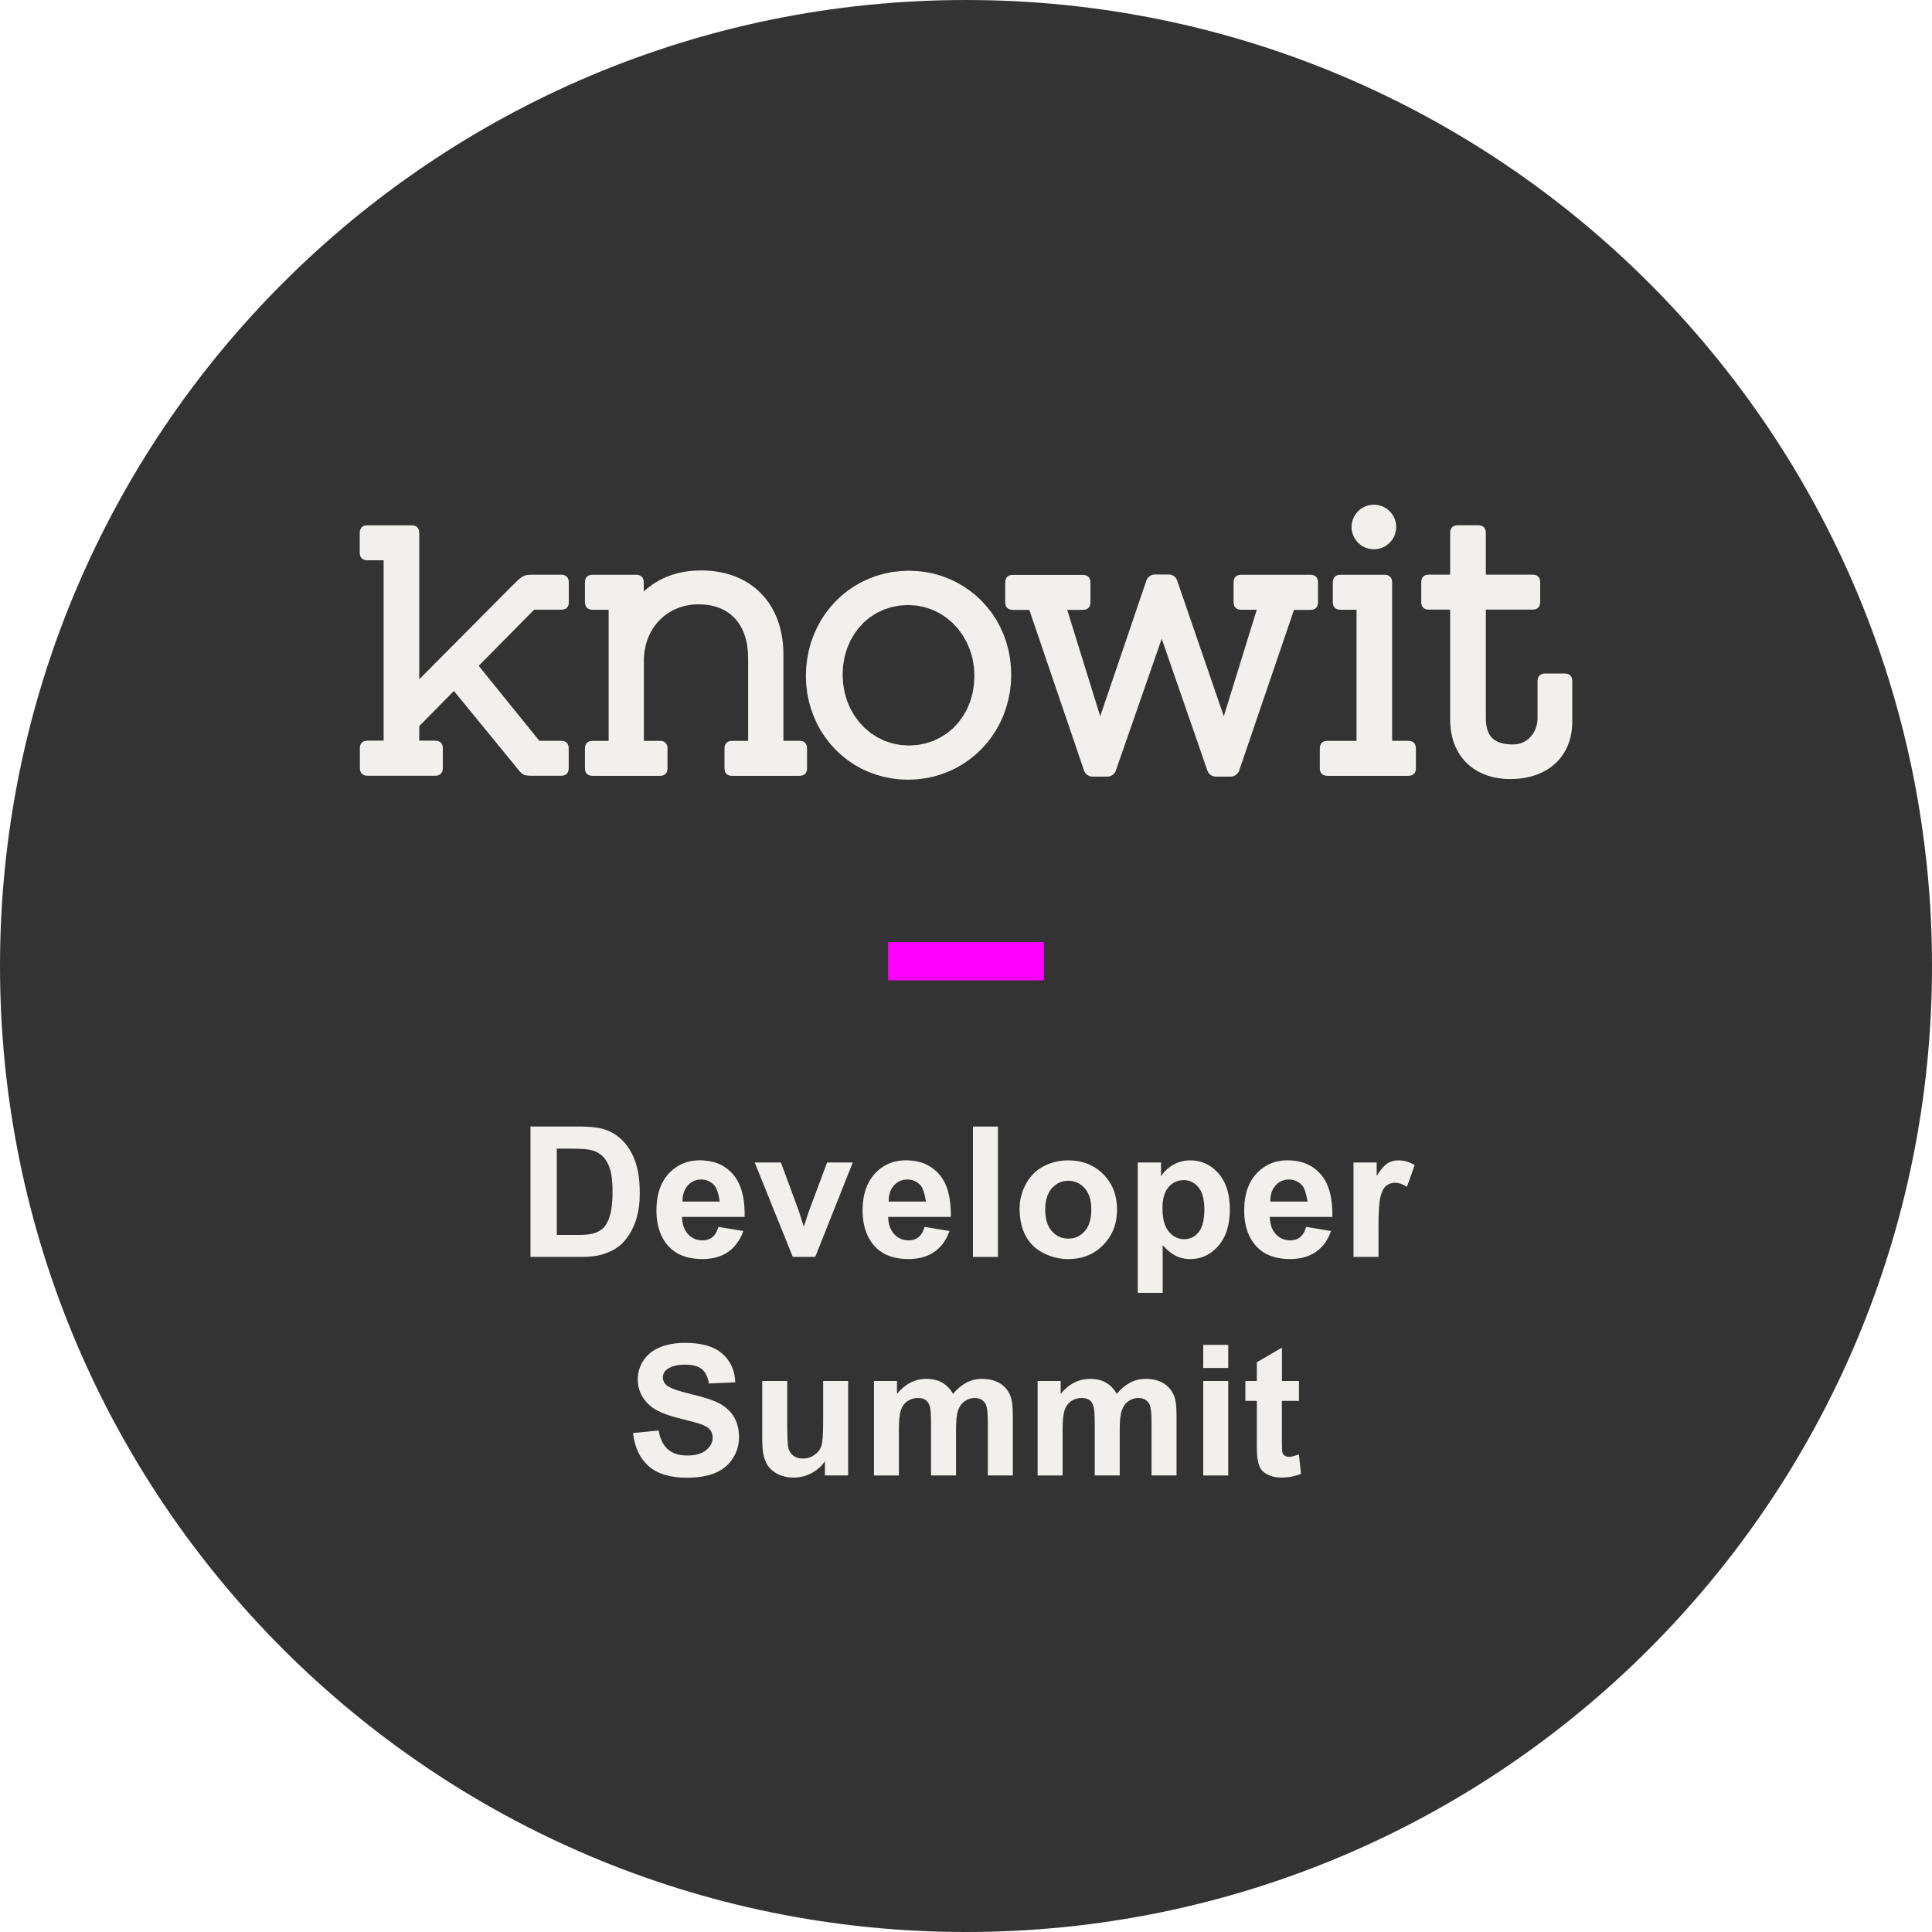
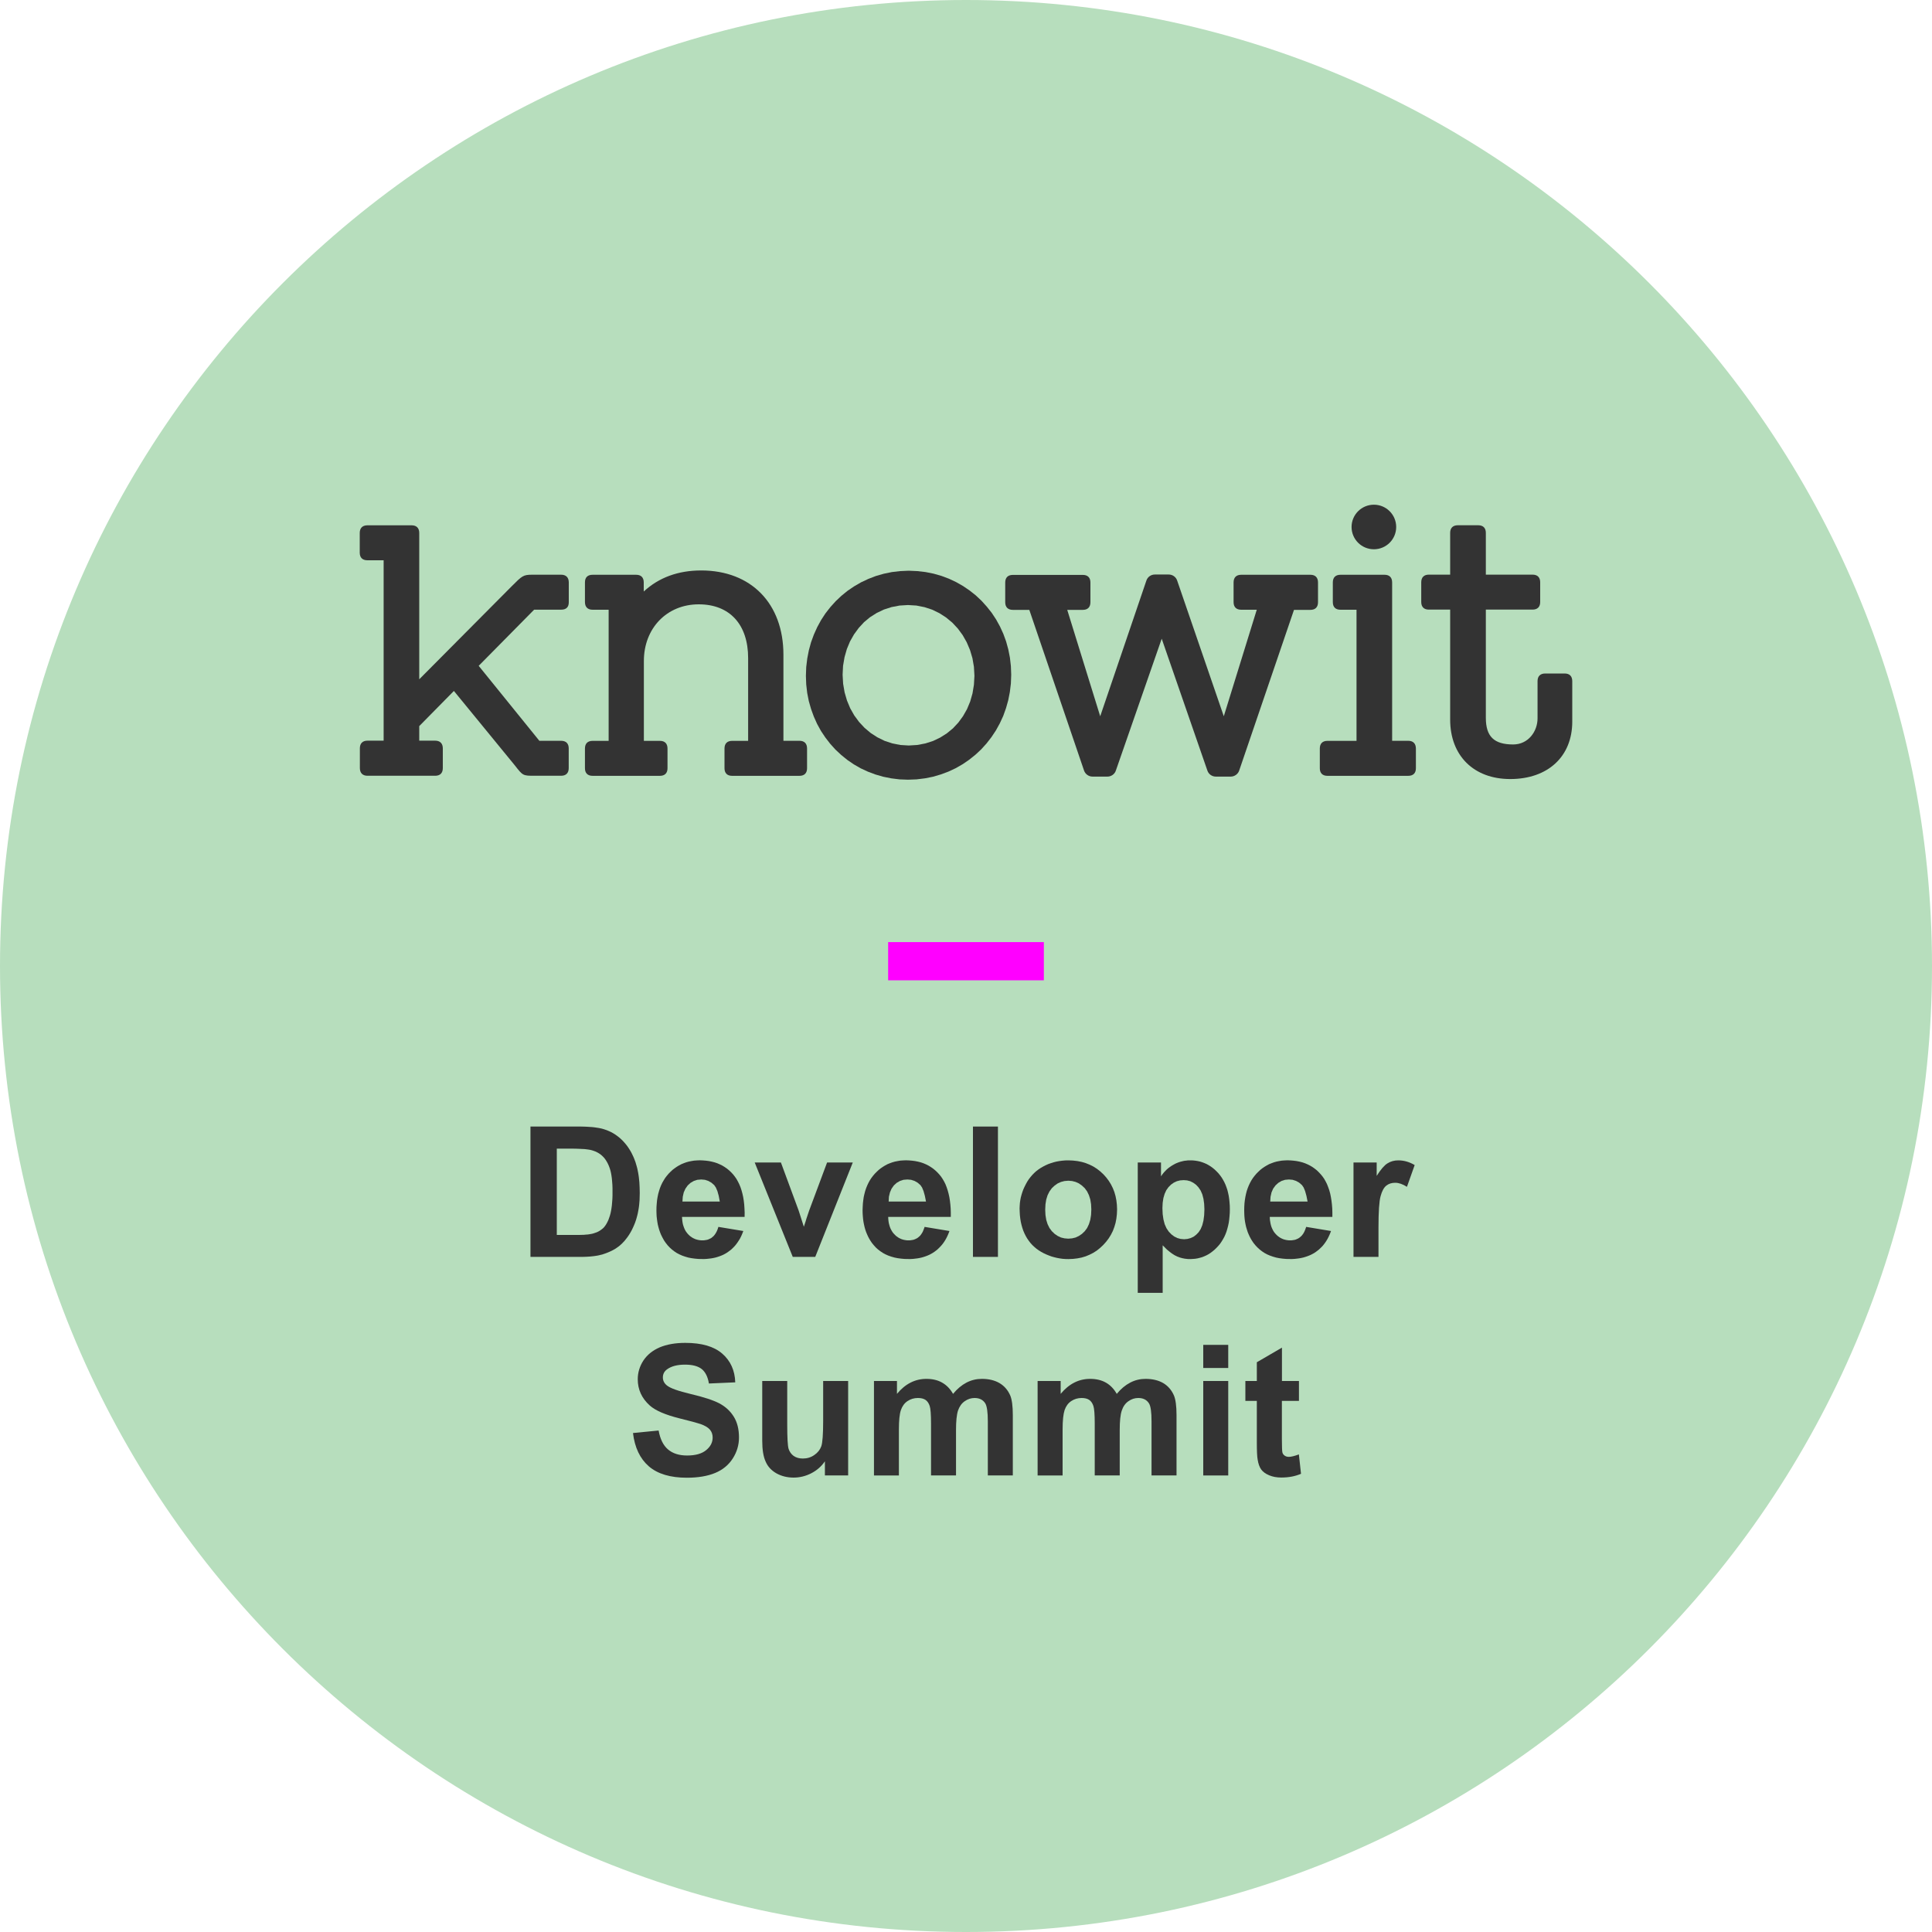
<svg xmlns="http://www.w3.org/2000/svg" xmlns:xlink="http://www.w3.org/1999/xlink" version="1.1" preserveAspectRatio="xMidYMid meet" viewBox="0 0 300 300" width="300" height="300">
  <defs>
    <path d="M150 0C67.16 0 0 67.16 0 150C0 232.84 67.16 300 150 300C232.84 300 300 232.84 300 150C300 67.16 232.84 0 150 0Z" id="bNYToHQtb" />
    <path d="M82.65 89.24C81.23 89.24 81.07 89.42 79.44 91.05C78.61 91.88 65.1 105.48 65.1 105.48C65.1 103.2 65.1 85.03 65.1 82.76C65.1 82 64.68 81.57 63.92 81.57C63.23 81.57 57.74 81.57 57.05 81.57C56.28 81.57 55.86 82 55.86 82.76C55.86 83.07 55.86 85.51 55.86 85.82C55.86 86.58 56.28 87 57.05 87C57.22 87 58.06 87 59.57 87L59.57 115.01C58.06 115.01 57.23 115.01 57.06 115.01C56.3 115.01 55.88 115.43 55.88 116.2C55.88 116.5 55.88 118.95 55.88 119.26C55.88 120.02 56.3 120.46 57.06 120.46C58.11 120.46 66.52 120.46 67.57 120.46C68.34 120.46 68.76 120.04 68.76 119.27C68.76 118.97 68.76 116.52 68.76 116.21C68.76 115.45 68.34 115.01 67.57 115.01C67.41 115.01 66.58 115.01 65.1 115.01L65.1 112.75L70.48 107.29C76.17 114.24 79.32 118.1 79.96 118.87C81.2 120.46 81.2 120.46 83.03 120.46C83.44 120.46 86.71 120.46 87.12 120.46C87.89 120.46 88.31 120.04 88.31 119.27C88.31 118.97 88.31 116.52 88.31 116.21C88.31 115.45 87.89 115.03 87.12 115.03C86.9 115.03 85.77 115.03 83.75 115.03L74.33 103.39L82.94 94.67C85.46 94.67 86.86 94.67 87.14 94.67C87.91 94.67 88.32 94.28 88.32 93.53C88.32 93.22 88.32 90.73 88.32 90.42C88.31 89.66 87.89 89.24 87.13 89.24C86.23 89.24 83.09 89.24 82.65 89.24Z" id="bdBOYni93" />
    <path d="M121.65 115.03C121.65 107.01 121.65 102.56 121.65 101.67C121.65 93.72 116.64 88.58 108.88 88.58C105.32 88.58 102.31 89.67 99.96 91.85C99.96 91.71 99.96 90.58 99.96 90.44C99.96 89.67 99.54 89.25 98.78 89.25C98.1 89.25 92.69 89.25 92.02 89.25C91.25 89.25 90.83 89.66 90.83 90.42C90.83 90.73 90.83 93.18 90.83 93.48C90.83 94.25 91.25 94.68 92.02 94.68C92.18 94.68 93.01 94.68 94.51 94.68L94.51 115.04C93.01 115.04 92.18 115.04 92.02 115.04C91.25 115.04 90.83 115.46 90.83 116.23C90.83 116.53 90.83 118.98 90.83 119.29C90.83 120.05 91.25 120.47 92.02 120.47C93.06 120.47 101.42 120.47 102.47 120.47C103.23 120.47 103.65 120.05 103.65 119.29C103.65 118.98 103.65 116.53 103.65 116.23C103.65 115.46 103.23 115.04 102.47 115.04C102.3 115.04 101.47 115.04 99.98 115.04C99.98 107.6 99.98 103.47 99.98 102.64C99.98 97.54 103.56 93.84 108.5 93.84C113.3 93.84 116.17 96.96 116.17 102.19C116.17 103.05 116.17 107.33 116.17 115.04C114.68 115.04 113.85 115.04 113.68 115.04C112.92 115.04 112.5 115.46 112.5 116.23C112.5 116.53 112.5 118.98 112.5 119.29C112.5 120.05 112.92 120.47 113.68 120.47C114.73 120.47 123.09 120.47 124.14 120.47C124.9 120.47 125.32 120.05 125.32 119.29C125.32 118.98 125.32 116.53 125.32 116.23C125.32 115.45 124.9 115.03 124.14 115.03C123.8 115.03 122.97 115.03 121.65 115.03Z" id="c22JsiRFHW" />
    <path d="M143.73 88.83L144.98 89.08L146.2 89.43L147.37 89.87L148.49 90.4L149.56 91.01L150.57 91.7L151.53 92.46L152.42 93.3L153.24 94.21L154 95.17L154.68 96.2L155.28 97.29L155.8 98.43L156.23 99.61L156.57 100.85L156.82 102.12L156.97 103.43L157.02 104.77L156.97 106.13L156.81 107.45L156.56 108.73L156.21 109.97L155.78 111.17L155.25 112.32L154.65 113.41L153.96 114.45L153.2 115.43L152.37 116.35L151.47 117.19L150.51 117.96L149.49 118.66L148.41 119.28L147.28 119.81L146.1 120.25L144.88 120.61L143.62 120.86L142.32 121.02L140.99 121.07L139.67 121.02L138.38 120.86L137.14 120.61L135.93 120.26L134.76 119.82L133.64 119.3L132.58 118.69L131.57 118L130.62 117.23L129.73 116.4L128.91 115.49L128.16 114.52L127.48 113.5L126.88 112.41L126.37 111.27L125.94 110.09L125.59 108.86L125.34 107.59L125.19 106.28L125.14 104.94L125.19 103.58L125.35 102.26L125.6 100.97L125.94 99.73L126.38 98.53L126.9 97.38L127.5 96.28L128.18 95.24L128.94 94.27L129.77 93.35L130.66 92.51L131.62 91.73L132.64 91.04L133.71 90.42L134.84 89.89L136.01 89.44L137.23 89.09L138.49 88.83L139.78 88.68L141.11 88.62L142.43 88.68L143.73 88.83ZM138.43 94.27L137.25 94.65L136.14 95.18L135.11 95.83L134.17 96.61L133.34 97.51L132.61 98.51L131.99 99.6L131.5 100.78L131.14 102.04L130.91 103.38L130.84 104.77L130.92 106.17L131.15 107.51L131.52 108.78L132.02 109.98L132.65 111.09L133.4 112.11L134.25 113.02L135.2 113.82L136.24 114.49L137.36 115.04L138.55 115.43L139.8 115.68L141.11 115.76L142.43 115.68L143.69 115.44L144.88 115.06L145.99 114.53L147.03 113.87L147.97 113.1L148.81 112.2L149.54 111.2L150.16 110.11L150.65 108.93L151.01 107.67L151.23 106.33L151.31 104.94L151.23 103.54L151 102.2L150.62 100.93L150.11 99.73L149.48 98.62L148.73 97.6L147.88 96.69L146.92 95.89L145.88 95.22L144.75 94.67L143.56 94.28L142.3 94.03L140.99 93.95L139.68 94.03L138.43 94.27Z" id="a9TAICL2" />
    <path d="M192.74 89.25C191.97 89.25 191.55 89.67 191.55 90.44C191.55 90.74 191.55 93.19 191.55 93.5C191.55 94.26 191.97 94.68 192.74 94.68C192.9 94.68 193.7 94.68 195.15 94.68L190.03 111.22C185.69 98.58 183.28 91.56 182.79 90.15C182.6 89.58 182.07 89.21 181.47 89.21C181.26 89.21 179.54 89.21 179.33 89.21C178.73 89.21 178.2 89.58 178.01 90.15C177.53 91.56 175.14 98.58 170.84 111.22L165.72 94.7C167.17 94.7 167.98 94.7 168.14 94.7C168.9 94.7 169.32 94.28 169.32 93.51C169.32 93.21 169.32 90.76 169.32 90.45C169.32 89.69 168.9 89.27 168.14 89.27C167.05 89.27 158.36 89.27 157.28 89.27C156.51 89.27 156.09 89.69 156.09 90.45C156.09 90.76 156.09 93.21 156.09 93.51C156.09 94.28 156.51 94.7 157.28 94.7C157.45 94.7 158.3 94.7 159.83 94.7C164.94 109.68 167.78 118.01 168.34 119.68C168.54 120.22 169.06 120.59 169.65 120.59C169.88 120.59 171.73 120.59 171.96 120.59C172.55 120.59 173.09 120.21 173.27 119.65C173.74 118.28 176.11 111.46 180.39 99.18C184.64 111.46 187.01 118.28 187.48 119.65C187.67 120.22 188.2 120.59 188.8 120.59C189.03 120.59 190.88 120.59 191.11 120.59C191.69 120.59 192.22 120.21 192.41 119.68C192.98 118.01 195.82 109.68 200.93 94.7C202.46 94.7 203.31 94.7 203.48 94.7C204.24 94.7 204.66 94.28 204.66 93.51C204.66 93.21 204.66 90.76 204.66 90.45C204.66 89.67 204.24 89.25 203.47 89.25C201.33 89.25 193.81 89.25 192.74 89.25Z" id="a2qFJ4koEx" />
    <path d="M216.17 115.03C216.17 100.27 216.17 92.08 216.17 90.44C216.17 89.67 215.75 89.25 214.99 89.25C214.3 89.25 208.83 89.25 208.15 89.25C207.38 89.25 206.96 89.67 206.96 90.44C206.96 90.74 206.96 93.19 206.96 93.5C206.96 94.26 207.38 94.68 208.15 94.68C208.31 94.68 209.14 94.68 210.64 94.68L210.64 115.04C207.93 115.04 206.42 115.04 206.12 115.04C205.36 115.04 204.94 115.46 204.94 116.23C204.94 116.53 204.94 118.98 204.94 119.29C204.94 120.05 205.36 120.47 206.12 120.47C207.38 120.47 217.42 120.47 218.67 120.47C219.44 120.47 219.86 120.05 219.86 119.29C219.86 118.98 219.86 116.53 219.86 116.23C219.85 115.45 219.43 115.03 218.66 115.03C218.33 115.03 217.5 115.03 216.17 115.03Z" id="b1KuUsmvy5" />
    <path d="M239.94 104.58C239.18 104.58 238.75 105 238.75 105.76C238.75 106.34 238.75 110.97 238.75 111.55C238.75 113.54 237.34 115.6 234.96 115.6C231.98 115.6 230.72 114.35 230.72 111.46C230.72 110.34 230.72 104.74 230.72 94.66C235.07 94.66 237.49 94.66 237.97 94.66C238.74 94.66 239.16 94.24 239.16 93.48C239.16 93.17 239.16 90.72 239.16 90.42C239.16 89.65 238.74 89.23 237.97 89.23C237.49 89.23 235.07 89.23 230.72 89.23C230.72 85.34 230.72 83.17 230.72 82.74C230.72 81.98 230.3 81.56 229.53 81.56C229.22 81.56 226.69 81.56 226.37 81.56C225.61 81.56 225.18 81.98 225.18 82.74C225.18 83.17 225.18 85.34 225.18 89.23C223.2 89.23 222.09 89.23 221.87 89.23C221.11 89.23 220.69 89.65 220.69 90.42C220.69 90.72 220.69 93.17 220.69 93.48C220.69 94.24 221.11 94.66 221.87 94.66C222.09 94.66 223.2 94.66 225.18 94.66C225.18 104.91 225.18 110.6 225.18 111.74C225.18 117.34 228.84 120.97 234.51 120.97C240.36 120.97 244.14 117.47 244.14 112.05C244.14 111.42 244.14 106.41 244.14 105.78C244.14 105 243.73 104.58 242.95 104.58C242.35 104.58 240.24 104.58 239.94 104.58Z" id="b10AxTsn8S" />
    <path d="M213.34 78.37C211.42 78.37 209.87 79.92 209.87 81.83C209.87 83.74 211.42 85.29 213.34 85.29C215.25 85.29 216.8 83.74 216.8 81.83C216.8 79.92 215.25 78.37 213.34 78.37Z" id="a632oa04x" />
    <path d="M90.59 174.94L90.94 174.95L91.28 174.97L91.61 174.99L91.92 175.01L92.21 175.04L92.5 175.08L92.76 175.12L93.02 175.16L93.26 175.21L93.48 175.26L93.69 175.32L93.96 175.41L94.23 175.5L94.49 175.61L94.74 175.72L94.99 175.84L95.23 175.98L95.46 176.12L95.69 176.28L95.91 176.44L96.13 176.61L96.34 176.79L96.54 176.98L96.74 177.18L96.93 177.39L97.12 177.61L97.3 177.83L97.47 178.06L97.63 178.3L97.79 178.55L97.94 178.8L98.08 179.06L98.21 179.33L98.34 179.6L98.46 179.88L98.57 180.17L98.68 180.46L98.77 180.77L98.86 181.08L98.95 181.41L99.02 181.74L99.09 182.09L99.15 182.45L99.2 182.81L99.24 183.19L99.28 183.58L99.3 183.98L99.32 184.39L99.33 184.81L99.34 185.25L99.33 185.63L99.32 186L99.31 186.36L99.28 186.72L99.25 187.07L99.21 187.41L99.16 187.74L99.1 188.06L99.04 188.38L98.97 188.68L98.89 188.98L98.81 189.27L98.72 189.55L98.6 189.89L98.47 190.21L98.33 190.53L98.19 190.83L98.04 191.13L97.88 191.41L97.71 191.69L97.54 191.95L97.35 192.21L97.16 192.45L96.97 192.69L96.76 192.91L96.55 193.13L96.38 193.28L96.2 193.44L96.02 193.58L95.82 193.72L95.62 193.86L95.41 193.99L95.19 194.11L94.96 194.23L94.72 194.34L94.47 194.45L94.22 194.55L93.95 194.65L93.68 194.74L93.47 194.81L93.24 194.86L93.01 194.92L92.76 194.97L92.5 195.01L92.23 195.05L91.96 195.08L91.67 195.11L91.37 195.13L91.06 195.15L90.74 195.16L90.4 195.17L90.06 195.17L82.37 195.17L82.37 174.93L89.84 174.93L90.22 174.93L90.59 174.94ZM86.46 191.76L89.51 191.76L89.92 191.76L90.3 191.75L90.66 191.74L90.98 191.71L91.28 191.69L91.54 191.65L91.77 191.61L91.98 191.57L92.22 191.5L92.45 191.42L92.68 191.34L92.89 191.24L93.09 191.13L93.28 191L93.46 190.87L93.63 190.73L93.79 190.57L93.94 190.38L94.08 190.18L94.22 189.94L94.35 189.69L94.48 189.41L94.59 189.1L94.7 188.78L94.8 188.42L94.88 188.04L94.95 187.62L95.01 187.17L95.05 186.69L95.09 186.18L95.11 185.64L95.11 185.07L95.11 184.5L95.09 183.96L95.05 183.46L95.01 182.99L94.95 182.56L94.88 182.16L94.8 181.8L94.7 181.47L94.59 181.16L94.47 180.87L94.34 180.6L94.2 180.35L94.05 180.11L93.89 179.89L93.72 179.69L93.54 179.51L93.35 179.34L93.14 179.18L92.92 179.04L92.69 178.92L92.45 178.8L92.2 178.71L91.93 178.62L91.65 178.55L91.41 178.51L91.12 178.47L90.78 178.43L90.38 178.41L89.94 178.39L89.44 178.37L88.89 178.36L88.29 178.36L86.46 178.36L86.46 191.76Z" id="m38B5olZuf" />
    <path d="M109.63 180.23L110.09 180.29L110.53 180.38L110.96 180.49L111.38 180.63L111.77 180.8L112.16 180.99L112.52 181.21L112.87 181.45L113.2 181.72L113.52 182.02L113.82 182.34L114.09 182.68L114.35 183.05L114.58 183.46L114.79 183.88L114.98 184.34L115.14 184.82L115.28 185.33L115.4 185.87L115.49 186.43L115.56 187.02L115.6 187.64L115.63 188.28L115.62 188.96L105.9 188.96L105.92 189.22L105.94 189.47L105.97 189.71L106.01 189.95L106.06 190.17L106.13 190.39L106.2 190.59L106.28 190.79L106.37 190.98L106.47 191.16L106.59 191.33L106.71 191.49L106.84 191.64L106.98 191.78L107.13 191.92L107.28 192.03L107.44 192.14L107.6 192.24L107.77 192.32L107.94 192.4L108.12 192.46L108.3 192.51L108.49 192.55L108.68 192.58L108.88 192.6L109.08 192.6L109.22 192.6L109.35 192.59L109.49 192.57L109.61 192.55L109.74 192.53L109.86 192.5L109.98 192.46L110.09 192.41L110.2 192.36L110.31 192.31L110.42 192.25L110.52 192.18L110.61 192.1L110.71 192.02L110.8 191.94L110.88 191.85L110.97 191.74L111.04 191.64L111.12 191.52L111.19 191.4L111.26 191.27L111.33 191.13L111.39 190.98L111.45 190.83L111.5 190.67L111.55 190.51L115.42 191.15L115.3 191.47L115.17 191.78L115.03 192.08L114.88 192.37L114.71 192.64L114.54 192.9L114.36 193.15L114.17 193.39L113.97 193.61L113.76 193.82L113.54 194.03L113.3 194.21L113.06 194.39L112.81 194.56L112.55 194.71L112.28 194.85L112 194.97L111.71 195.08L111.41 195.18L111.1 195.27L110.78 195.34L110.45 195.4L110.11 195.44L109.76 195.48L109.4 195.5L109.04 195.5L108.46 195.49L107.91 195.44L107.38 195.37L106.87 195.27L106.39 195.13L105.93 194.97L105.5 194.78L105.08 194.56L104.69 194.3L104.33 194.02L103.99 193.71L103.67 193.37L103.38 193L103.16 192.69L102.97 192.36L102.79 192.02L102.62 191.67L102.48 191.31L102.35 190.93L102.24 190.54L102.14 190.14L102.07 189.73L102.01 189.3L101.96 188.86L101.94 188.41L101.93 187.95L101.94 187.4L101.98 186.87L102.03 186.35L102.11 185.86L102.21 185.38L102.34 184.92L102.48 184.48L102.65 184.06L102.84 183.66L103.06 183.28L103.29 182.91L103.55 182.57L103.83 182.24L104.13 181.94L104.44 181.65L104.77 181.4L105.1 181.17L105.45 180.96L105.81 180.77L106.18 180.62L106.56 180.48L106.96 180.37L107.36 180.29L107.78 180.22L108.21 180.19L108.65 180.17L109.15 180.19L109.63 180.23ZM107.73 183.38L107.23 183.67L106.79 184.07L106.43 184.58L106.17 185.16L106.02 185.83L105.97 186.58L111.77 186.58L111.6 185.68L111.4 184.96L111.16 184.4L110.9 184.02L110.46 183.64L109.98 183.37L109.46 183.2L108.89 183.15L108.28 183.2L107.73 183.38Z" id="b3RrVQepOc" />
    <path d="M117.19 180.51L121.26 180.51L124.02 187.99C124.5 189.49 124.77 190.33 124.82 190.49C125.03 189.86 125.17 189.44 125.22 189.24C125.35 188.82 125.49 188.41 125.64 187.99C125.82 187.5 126.75 185 128.43 180.51L132.42 180.51L126.59 195.17L123.1 195.17L117.19 180.51Z" id="cv1x4QcHS" />
    <path d="M141.64 180.23L142.1 180.29L142.55 180.38L142.98 180.49L143.39 180.63L143.79 180.8L144.17 180.99L144.53 181.21L144.88 181.45L145.21 181.72L145.53 182.02L145.83 182.34L146.11 182.68L146.36 183.05L146.6 183.46L146.81 183.88L146.99 184.34L147.15 184.82L147.29 185.33L147.41 185.87L147.5 186.43L147.57 187.02L147.62 187.64L147.64 188.28L147.64 188.96L137.92 188.96L137.93 189.22L137.95 189.47L137.98 189.71L138.02 189.95L138.08 190.17L138.14 190.39L138.21 190.59L138.29 190.79L138.39 190.98L138.49 191.16L138.6 191.33L138.72 191.49L138.86 191.64L139 191.78L139.14 191.92L139.3 192.03L139.45 192.14L139.61 192.24L139.78 192.32L139.95 192.4L140.13 192.46L140.31 192.51L140.5 192.55L140.69 192.58L140.89 192.6L141.09 192.6L141.23 192.6L141.37 192.59L141.5 192.57L141.63 192.55L141.75 192.53L141.87 192.5L141.99 192.46L142.11 192.41L142.22 192.36L142.32 192.31L142.43 192.25L142.53 192.18L142.63 192.1L142.72 192.02L142.81 191.94L142.9 191.85L142.98 191.74L143.06 191.64L143.13 191.52L143.21 191.4L143.28 191.27L143.34 191.13L143.4 190.98L143.46 190.83L143.52 190.67L143.57 190.51L147.43 191.15L147.31 191.47L147.18 191.78L147.04 192.08L146.89 192.37L146.73 192.64L146.56 192.9L146.38 193.15L146.18 193.39L145.98 193.61L145.77 193.82L145.55 194.03L145.32 194.21L145.08 194.39L144.82 194.56L144.56 194.71L144.29 194.85L144.01 194.97L143.72 195.08L143.42 195.18L143.11 195.27L142.79 195.34L142.46 195.4L142.12 195.44L141.78 195.48L141.42 195.5L141.05 195.5L140.47 195.49L139.92 195.44L139.39 195.37L138.89 195.27L138.4 195.13L137.94 194.97L137.51 194.78L137.1 194.56L136.71 194.3L136.34 194.02L136 193.71L135.69 193.37L135.39 193L135.18 192.69L134.98 192.36L134.8 192.02L134.64 191.67L134.49 191.31L134.36 190.93L134.25 190.54L134.16 190.14L134.08 189.73L134.02 189.3L133.98 188.86L133.95 188.41L133.94 187.95L133.96 187.4L133.99 186.87L134.05 186.35L134.12 185.86L134.23 185.38L134.35 184.92L134.5 184.48L134.67 184.06L134.86 183.66L135.07 183.28L135.31 182.91L135.57 182.57L135.85 182.24L136.15 181.94L136.46 181.65L136.78 181.4L137.12 181.17L137.46 180.96L137.82 180.77L138.19 180.62L138.58 180.48L138.97 180.37L139.38 180.29L139.79 180.22L140.22 180.19L140.67 180.17L141.16 180.19L141.64 180.23ZM139.74 183.38L139.24 183.67L138.8 184.07L138.44 184.58L138.19 185.16L138.03 185.83L137.99 186.58L143.79 186.58L143.61 185.68L143.41 184.96L143.18 184.4L142.92 184.02L142.48 183.64L142 183.37L141.47 183.2L140.9 183.15L140.29 183.2L139.74 183.38Z" id="au1sUZsgv" />
    <path d="M151.08 174.93L154.96 174.93L154.96 195.17L151.08 195.17L151.08 174.93Z" id="b82ehHE9" />
    <path d="M167.3 180.29L167.96 180.42L168.6 180.61L169.2 180.85L169.78 181.14L170.33 181.49L170.84 181.89L171.33 182.34L171.78 182.84L172.17 183.36L172.51 183.91L172.8 184.49L173.04 185.1L173.22 185.73L173.35 186.39L173.43 187.08L173.46 187.8L173.43 188.53L173.35 189.23L173.22 189.9L173.03 190.54L172.8 191.15L172.5 191.74L172.16 192.29L171.76 192.82L171.31 193.32L170.82 193.78L170.31 194.19L169.76 194.54L169.19 194.83L168.59 195.08L167.96 195.27L167.3 195.4L166.62 195.48L165.91 195.51L165.46 195.5L165.02 195.47L164.59 195.41L164.15 195.33L163.73 195.23L163.3 195.11L162.89 194.96L162.47 194.79L162.06 194.6L161.67 194.39L161.29 194.15L160.94 193.9L160.61 193.62L160.3 193.33L160.01 193.01L159.75 192.67L159.5 192.31L159.28 191.93L159.08 191.53L158.9 191.11L158.75 190.67L158.62 190.21L158.51 189.73L158.43 189.24L158.37 188.72L158.34 188.19L158.32 187.64L158.34 187.21L158.37 186.78L158.43 186.36L158.51 185.94L158.62 185.53L158.75 185.11L158.9 184.7L159.08 184.3L159.28 183.9L159.5 183.5L159.74 183.13L160 182.79L160.28 182.46L160.58 182.15L160.9 181.86L161.24 181.6L161.6 181.36L161.98 181.14L162.37 180.94L162.77 180.76L163.19 180.61L163.61 180.48L164.04 180.37L164.49 180.29L164.94 180.23L165.4 180.19L165.88 180.18L166.6 180.21L167.3 180.29ZM164.75 183.53L164.24 183.76L163.77 184.09L163.33 184.5L162.96 185.01L162.67 185.59L162.46 186.26L162.34 187.01L162.3 187.84L162.34 188.67L162.46 189.42L162.67 190.09L162.96 190.68L163.33 191.18L163.77 191.6L164.24 191.92L164.75 192.16L165.3 192.29L165.89 192.34L166.48 192.29L167.02 192.16L167.53 191.92L168 191.6L168.44 191.18L168.81 190.68L169.09 190.09L169.3 189.41L169.42 188.66L169.46 187.82L169.42 186.99L169.3 186.25L169.09 185.59L168.81 185.01L168.44 184.5L168 184.09L167.53 183.76L167.02 183.53L166.48 183.39L165.89 183.34L165.3 183.39L164.75 183.53Z" id="b2HImeGYXY" />
    <path d="M185.62 180.23L185.99 180.29L186.35 180.37L186.7 180.48L187.04 180.61L187.38 180.76L187.7 180.94L188.02 181.14L188.32 181.36L188.62 181.61L188.91 181.89L189.19 182.18L189.45 182.5L189.69 182.83L189.91 183.19L190.11 183.56L190.29 183.95L190.45 184.37L190.59 184.79L190.7 185.24L190.8 185.71L190.87 186.19L190.92 186.7L190.96 187.22L190.97 187.76L190.96 188.32L190.92 188.85L190.87 189.37L190.8 189.87L190.7 190.34L190.58 190.8L190.45 191.24L190.29 191.66L190.11 192.06L189.9 192.44L189.68 192.8L189.44 193.15L189.17 193.47L188.89 193.77L188.6 194.05L188.3 194.3L188 194.53L187.68 194.74L187.35 194.92L187.02 195.07L186.67 195.21L186.32 195.31L185.96 195.4L185.59 195.46L185.21 195.49L184.82 195.51L184.64 195.5L184.45 195.5L184.27 195.48L184.09 195.46L183.92 195.44L183.75 195.4L183.58 195.37L183.41 195.32L183.25 195.28L183.09 195.22L182.93 195.16L182.77 195.1L182.62 195.02L182.47 194.95L182.31 194.86L182.16 194.76L182 194.66L181.85 194.55L181.69 194.43L181.53 194.3L181.37 194.17L181.2 194.03L181.04 193.87L180.88 193.71L180.71 193.54L180.54 193.37L180.54 200.75L176.67 200.75L176.67 180.51L180.28 180.51L180.28 182.66L180.39 182.5L180.51 182.33L180.63 182.18L180.76 182.02L180.9 181.88L181.04 181.73L181.18 181.59L181.33 181.46L181.49 181.33L181.66 181.21L181.83 181.09L182 180.98L182.19 180.87L182.37 180.77L182.56 180.67L182.75 180.59L182.95 180.51L183.15 180.44L183.35 180.38L183.56 180.33L183.76 180.28L183.97 180.24L184.19 180.22L184.41 180.19L184.63 180.18L184.85 180.18L185.24 180.19L185.62 180.23ZM182.74 183.42L182.27 183.64L181.83 183.95L181.44 184.34L181.1 184.82L180.84 185.39L180.65 186.04L180.54 186.77L180.5 187.59L180.54 188.53L180.66 189.36L180.85 190.09L181.13 190.72L181.48 191.24L181.89 191.67L182.33 192L182.81 192.24L183.32 192.38L183.87 192.43L184.39 192.38L184.88 192.25L185.33 192.04L185.74 191.73L186.12 191.34L186.44 190.85L186.69 190.25L186.87 189.54L186.98 188.72L187.02 187.79L186.98 186.92L186.87 186.14L186.69 185.45L186.43 184.86L186.09 184.36L185.71 183.96L185.28 183.65L184.82 183.42L184.33 183.29L183.8 183.25L183.25 183.29L182.74 183.42Z" id="bKfukpNiG" />
    <path d="M200.89 180.23L201.35 180.29L201.8 180.38L202.23 180.49L202.64 180.63L203.04 180.8L203.42 180.99L203.79 181.21L204.13 181.45L204.47 181.72L204.78 182.02L205.08 182.34L205.36 182.68L205.62 183.05L205.85 183.46L206.06 183.88L206.24 184.34L206.41 184.82L206.55 185.33L206.66 185.87L206.75 186.43L206.82 187.02L206.87 187.64L206.89 188.28L206.89 188.96L197.17 188.96L197.18 189.22L197.2 189.47L197.24 189.71L197.28 189.95L197.33 190.17L197.39 190.39L197.46 190.59L197.55 190.79L197.64 190.98L197.74 191.16L197.85 191.33L197.98 191.49L198.11 191.64L198.25 191.78L198.4 191.92L198.55 192.03L198.7 192.14L198.87 192.24L199.03 192.32L199.21 192.4L199.38 192.46L199.57 192.51L199.75 192.55L199.95 192.58L200.14 192.6L200.35 192.6L200.49 192.6L200.62 192.59L200.75 192.57L200.88 192.55L201.01 192.53L201.13 192.5L201.24 192.46L201.36 192.41L201.47 192.36L201.58 192.31L201.68 192.25L201.78 192.18L201.88 192.1L201.97 192.02L202.06 191.94L202.15 191.85L202.23 191.74L202.31 191.64L202.39 191.52L202.46 191.4L202.53 191.27L202.59 191.13L202.66 190.98L202.71 190.83L202.77 190.67L202.82 190.51L206.68 191.15L206.56 191.47L206.43 191.78L206.29 192.08L206.14 192.37L205.98 192.64L205.81 192.9L205.63 193.15L205.44 193.39L205.24 193.61L205.02 193.82L204.8 194.03L204.57 194.21L204.33 194.39L204.08 194.56L203.81 194.71L203.54 194.85L203.26 194.97L202.97 195.08L202.67 195.18L202.36 195.27L202.04 195.34L201.71 195.4L201.38 195.44L201.03 195.48L200.67 195.5L200.3 195.5L199.73 195.49L199.17 195.44L198.64 195.37L198.14 195.27L197.66 195.13L197.2 194.97L196.76 194.78L196.35 194.56L195.96 194.3L195.6 194.02L195.26 193.71L194.94 193.37L194.64 193L194.43 192.69L194.23 192.36L194.05 192.02L193.89 191.67L193.74 191.31L193.62 190.93L193.5 190.54L193.41 190.14L193.33 189.73L193.27 189.3L193.23 188.86L193.21 188.41L193.2 187.95L193.21 187.4L193.24 186.87L193.3 186.35L193.38 185.86L193.48 185.38L193.6 184.92L193.75 184.48L193.92 184.06L194.11 183.66L194.32 183.28L194.56 182.91L194.82 182.57L195.1 182.24L195.4 181.94L195.71 181.65L196.03 181.4L196.37 181.17L196.72 180.96L197.07 180.77L197.45 180.62L197.83 180.48L198.22 180.37L198.63 180.29L199.05 180.22L199.48 180.19L199.92 180.17L200.41 180.19L200.89 180.23ZM198.99 183.38L198.5 183.67L198.06 184.07L197.69 184.58L197.44 185.16L197.29 185.83L197.24 186.58L203.04 186.58L202.86 185.68L202.66 184.96L202.43 184.4L202.17 184.02L201.73 183.64L201.25 183.37L200.72 183.2L200.15 183.15L199.55 183.2L198.99 183.38Z" id="cyX3AQqh4" />
    <path d="M210.17 195.17L210.17 180.51L213.77 180.51C213.77 181.76 213.77 182.46 213.77 182.59C214.39 181.61 214.94 180.96 215.44 180.65C215.93 180.34 216.49 180.18 217.12 180.18C218 180.18 218.85 180.42 219.67 180.91C219.55 181.25 218.59 183.95 218.47 184.29C217.81 183.87 217.21 183.66 216.65 183.66C216.1 183.66 215.65 183.8 215.27 184.1C214.89 184.4 214.59 184.95 214.38 185.73C214.16 186.51 214.05 188.15 214.05 190.64C214.05 190.94 214.05 192.45 214.05 195.17L210.17 195.17Z" id="g1f5HQLft4" />
    <path d="M102.27 222.13C102.51 223.46 102.99 224.44 103.73 225.07C104.46 225.69 105.44 226.01 106.69 226.01C108 226.01 108.99 225.73 109.66 225.17C110.33 224.62 110.66 223.97 110.66 223.22C110.66 222.74 110.52 222.34 110.24 222C109.96 221.66 109.47 221.37 108.77 221.12C108.29 220.96 107.21 220.66 105.5 220.24C103.31 219.69 101.77 219.03 100.89 218.24C99.65 217.12 99.03 215.77 99.03 214.17C99.03 213.14 99.32 212.17 99.9 211.27C100.49 210.38 101.33 209.7 102.43 209.22C103.53 208.76 104.86 208.52 106.41 208.52C108.95 208.52 110.86 209.07 112.15 210.19C113.43 211.3 114.11 212.79 114.17 214.65C113.76 214.67 110.49 214.81 110.08 214.83C109.91 213.79 109.53 213.04 108.96 212.58C108.38 212.13 107.52 211.9 106.37 211.9C105.18 211.9 104.25 212.14 103.58 212.63C103.15 212.94 102.93 213.36 102.93 213.89C102.93 214.37 103.13 214.78 103.54 215.12C104.05 215.55 105.3 216 107.29 216.47C109.28 216.94 110.75 217.42 111.71 217.92C112.66 218.43 113.4 219.11 113.94 219.98C114.48 220.85 114.75 221.93 114.75 223.21C114.75 224.37 114.43 225.46 113.79 226.46C113.14 227.48 112.23 228.23 111.05 228.72C109.87 229.21 108.4 229.46 106.65 229.46C104.09 229.46 102.12 228.87 100.75 227.69C99.38 226.5 98.56 224.78 98.29 222.52C99.09 222.44 101.87 222.17 102.27 222.13Z" id="cwI8OyGFF" />
    <path d="M128.09 226.91C127.56 227.69 126.86 228.31 125.99 228.76C125.12 229.21 124.2 229.44 123.23 229.44C122.25 229.44 121.36 229.22 120.58 228.79C119.8 228.35 119.23 227.75 118.89 226.96C118.53 226.18 118.36 225.1 118.36 223.72C118.36 223.1 118.36 220.01 118.36 214.44L122.24 214.44C122.24 218.48 122.24 220.73 122.24 221.18C122.24 223.24 122.31 224.5 122.45 224.97C122.6 225.43 122.86 225.8 123.23 226.07C123.61 226.34 124.09 226.48 124.67 226.48C125.33 226.48 125.93 226.3 126.45 225.93C126.98 225.57 127.33 225.12 127.53 224.58C127.72 224.04 127.82 222.72 127.82 220.63C127.82 220.21 127.82 218.15 127.82 214.44L131.7 214.44L131.7 229.1L128.09 229.1C128.09 227.79 128.09 227.06 128.09 226.91Z" id="fj5VP0H0k" />
    <path d="M139.28 214.44C139.28 215.64 139.28 216.31 139.28 216.44C140.56 214.89 142.09 214.11 143.85 214.11C144.79 214.11 145.61 214.3 146.29 214.69C146.98 215.08 147.55 215.66 147.99 216.44C148.63 215.66 149.33 215.08 150.07 214.69C150.82 214.3 151.62 214.11 152.46 214.11C153.54 214.11 154.45 214.33 155.19 214.76C155.94 215.2 156.5 215.84 156.87 216.69C157.13 217.31 157.27 218.33 157.27 219.73C157.27 220.35 157.27 223.48 157.27 229.1L153.39 229.1C153.39 224.07 153.39 221.28 153.39 220.72C153.39 219.27 153.25 218.33 152.99 217.91C152.63 217.35 152.08 217.08 151.33 217.08C150.79 217.08 150.28 217.24 149.8 217.58C149.32 217.91 148.98 218.4 148.76 219.03C148.55 219.67 148.45 220.68 148.45 222.06C148.45 222.53 148.45 224.88 148.45 229.1L144.57 229.1C144.57 224.28 144.57 221.6 144.57 221.07C144.57 219.64 144.5 218.72 144.36 218.31C144.22 217.9 144.01 217.58 143.72 217.38C143.43 217.18 143.03 217.08 142.53 217.08C141.94 217.08 141.4 217.24 140.92 217.56C140.44 217.88 140.1 218.35 139.89 218.96C139.68 219.57 139.58 220.57 139.58 221.98C139.58 222.46 139.58 224.83 139.58 229.11L135.71 229.11L135.71 214.44L139.28 214.44Z" id="b1ARX2Xp3" />
    <path d="M164.7 214.44C164.7 215.64 164.7 216.31 164.7 216.44C165.98 214.89 167.51 214.11 169.27 214.11C170.21 214.11 171.03 214.3 171.72 214.69C172.41 215.08 172.97 215.66 173.41 216.44C174.05 215.66 174.75 215.08 175.5 214.69C176.24 214.3 177.04 214.11 177.88 214.11C178.96 214.11 179.87 214.33 180.62 214.76C181.36 215.2 181.92 215.84 182.29 216.69C182.55 217.31 182.69 218.33 182.69 219.73C182.69 220.35 182.69 223.48 182.69 229.1L178.81 229.1C178.81 224.07 178.81 221.28 178.81 220.72C178.81 219.27 178.68 218.33 178.41 217.91C178.05 217.35 177.5 217.08 176.75 217.08C176.21 217.08 175.7 217.24 175.22 217.58C174.74 217.91 174.4 218.4 174.19 219.03C173.97 219.67 173.87 220.68 173.87 222.06C173.87 222.53 173.87 224.88 173.87 229.1L169.99 229.1C169.99 224.28 169.99 221.6 169.99 221.07C169.99 219.64 169.92 218.72 169.78 218.31C169.64 217.9 169.43 217.58 169.14 217.38C168.85 217.18 168.45 217.08 167.96 217.08C167.36 217.08 166.82 217.24 166.34 217.56C165.86 217.88 165.52 218.35 165.31 218.96C165.11 219.57 165 220.57 165 221.98C165 222.46 165 224.83 165 229.11L161.12 229.11L161.12 214.44L164.7 214.44Z" id="fp2moL5sp" />
    <path d="M186.84 212.42L186.84 208.83L190.72 208.83L190.72 212.42L186.84 212.42Z" id="avPpo0vo3" />
    <path d="M201.7 217.53L199.05 217.53C199.05 221.08 199.05 223.05 199.05 223.44C199.05 224.64 199.08 225.33 199.13 225.53C199.18 225.73 199.29 225.89 199.47 226.02C199.65 226.15 199.87 226.22 200.13 226.22C200.49 226.22 201.01 226.09 201.69 225.84C201.72 226.14 201.99 228.55 202.02 228.85C201.12 229.24 200.1 229.43 198.96 229.43C198.26 229.43 197.63 229.32 197.07 229.08C196.51 228.85 196.1 228.54 195.83 228.17C195.57 227.8 195.39 227.29 195.29 226.66C195.2 226.21 195.16 225.3 195.16 223.93C195.16 223.5 195.16 221.37 195.16 217.53L193.38 217.53L193.38 214.44L195.16 214.44L195.16 211.53L199.06 209.26L199.06 214.44L201.7 214.44L201.7 217.53Z" id="e1Sv0fTbRO" />
    <path d="M162.09 146.29C162.09 146.29 162.09 146.29 162.09 146.29C162.09 149.85 162.09 151.83 162.09 152.22C162.09 152.22 162.09 152.22 162.09 152.22C147.58 152.22 139.53 152.22 137.91 152.22C137.91 152.22 137.91 152.22 137.91 152.22C137.91 148.66 137.91 146.68 137.91 146.29C137.91 146.29 137.91 146.29 137.91 146.29C152.42 146.29 160.47 146.29 162.09 146.29Z" id="e7SN1zwlA" />
    <path d="M186.84 214.44L190.72 214.44L190.72 229.11L186.84 229.11L186.84 214.44Z" id="beUAQhtl" />
  </defs>
  <g>
    <g>
      <g>
-         <use xlink:href="#bNYToHQtb" opacity="1" fill="#333333" fill-opacity="1" />
+         <use xlink:href="#bNYToHQtb" opacity="1" fill="#B7DEBD" fill-opacity="1" />
        <g>
          <use xlink:href="#bNYToHQtb" opacity="1" fill-opacity="0" stroke="#000000" stroke-width="1" stroke-opacity="0" />
        </g>
      </g>
      <g>
-         <use xlink:href="#bdBOYni93" opacity="1" fill="#f1f0ed" fill-opacity="1" />
+         <use xlink:href="#bdBOYni93" opacity="1" fill="#333333" fill-opacity="1" />
        <g>
          <use xlink:href="#bdBOYni93" opacity="1" fill-opacity="0" stroke="#000000" stroke-width="1" stroke-opacity="0" />
        </g>
      </g>
      <g>
-         <use xlink:href="#c22JsiRFHW" opacity="1" fill="#f1f0ed" fill-opacity="1" />
+         <use xlink:href="#c22JsiRFHW" opacity="1" fill="#333333" fill-opacity="1" />
        <g>
          <use xlink:href="#c22JsiRFHW" opacity="1" fill-opacity="0" stroke="#000000" stroke-width="1" stroke-opacity="0" />
        </g>
      </g>
      <g>
-         <use xlink:href="#a9TAICL2" opacity="1" fill="#f1f0ed" fill-opacity="1" />
+         <use xlink:href="#a9TAICL2" opacity="1" fill="#333333" fill-opacity="1" />
        <g>
          <use xlink:href="#a9TAICL2" opacity="1" fill-opacity="0" stroke="#000000" stroke-width="1" stroke-opacity="0" />
        </g>
      </g>
      <g>
-         <use xlink:href="#a2qFJ4koEx" opacity="1" fill="#f1f0ed" fill-opacity="1" />
+         <use xlink:href="#a2qFJ4koEx" opacity="1" fill="#333333" fill-opacity="1" />
        <g>
          <use xlink:href="#a2qFJ4koEx" opacity="1" fill-opacity="0" stroke="#000000" stroke-width="1" stroke-opacity="0" />
        </g>
      </g>
      <g>
-         <use xlink:href="#b1KuUsmvy5" opacity="1" fill="#f1f0ed" fill-opacity="1" />
+         <use xlink:href="#b1KuUsmvy5" opacity="1" fill="#333333" fill-opacity="1" />
        <g>
          <use xlink:href="#b1KuUsmvy5" opacity="1" fill-opacity="0" stroke="#000000" stroke-width="1" stroke-opacity="0" />
        </g>
      </g>
      <g>
-         <use xlink:href="#b10AxTsn8S" opacity="1" fill="#f1f0ed" fill-opacity="1" />
+         <use xlink:href="#b10AxTsn8S" opacity="1" fill="#333333" fill-opacity="1" />
        <g>
          <use xlink:href="#b10AxTsn8S" opacity="1" fill-opacity="0" stroke="#000000" stroke-width="1" stroke-opacity="0" />
        </g>
      </g>
      <g>
-         <use xlink:href="#a632oa04x" opacity="1" fill="#f1f0ed" fill-opacity="1" />
+         <use xlink:href="#a632oa04x" opacity="1" fill="#333333" fill-opacity="1" />
        <g>
          <use xlink:href="#a632oa04x" opacity="1" fill-opacity="0" stroke="#000000" stroke-width="1" stroke-opacity="0" />
        </g>
      </g>
      <g>
-         <use xlink:href="#m38B5olZuf" opacity="1" fill="#f1f0ed" fill-opacity="1" />
+         <use xlink:href="#m38B5olZuf" opacity="1" fill="#333333" fill-opacity="1" />
        <g>
          <use xlink:href="#m38B5olZuf" opacity="1" fill-opacity="0" stroke="#000000" stroke-width="1" stroke-opacity="0" />
        </g>
      </g>
      <g>
-         <use xlink:href="#b3RrVQepOc" opacity="1" fill="#f1f0ed" fill-opacity="1" />
+         <use xlink:href="#b3RrVQepOc" opacity="1" fill="#333333" fill-opacity="1" />
        <g>
          <use xlink:href="#b3RrVQepOc" opacity="1" fill-opacity="0" stroke="#000000" stroke-width="1" stroke-opacity="0" />
        </g>
      </g>
      <g>
-         <use xlink:href="#cv1x4QcHS" opacity="1" fill="#f1f0ed" fill-opacity="1" />
+         <use xlink:href="#cv1x4QcHS" opacity="1" fill="#333333" fill-opacity="1" />
        <g>
          <use xlink:href="#cv1x4QcHS" opacity="1" fill-opacity="0" stroke="#000000" stroke-width="1" stroke-opacity="0" />
        </g>
      </g>
      <g>
-         <use xlink:href="#au1sUZsgv" opacity="1" fill="#f1f0ed" fill-opacity="1" />
+         <use xlink:href="#au1sUZsgv" opacity="1" fill="#333333" fill-opacity="1" />
        <g>
          <use xlink:href="#au1sUZsgv" opacity="1" fill-opacity="0" stroke="#000000" stroke-width="1" stroke-opacity="0" />
        </g>
      </g>
      <g>
-         <use xlink:href="#b82ehHE9" opacity="1" fill="#f1f0ed" fill-opacity="1" />
+         <use xlink:href="#b82ehHE9" opacity="1" fill="#333333" fill-opacity="1" />
        <g>
          <use xlink:href="#b82ehHE9" opacity="1" fill-opacity="0" stroke="#000000" stroke-width="1" stroke-opacity="0" />
        </g>
      </g>
      <g>
-         <use xlink:href="#b2HImeGYXY" opacity="1" fill="#f1f0ed" fill-opacity="1" />
+         <use xlink:href="#b2HImeGYXY" opacity="1" fill="#333333" fill-opacity="1" />
        <g>
          <use xlink:href="#b2HImeGYXY" opacity="1" fill-opacity="0" stroke="#000000" stroke-width="1" stroke-opacity="0" />
        </g>
      </g>
      <g>
-         <use xlink:href="#bKfukpNiG" opacity="1" fill="#f1f0ed" fill-opacity="1" />
+         <use xlink:href="#bKfukpNiG" opacity="1" fill="#333333" fill-opacity="1" />
        <g>
          <use xlink:href="#bKfukpNiG" opacity="1" fill-opacity="0" stroke="#000000" stroke-width="1" stroke-opacity="0" />
        </g>
      </g>
      <g>
-         <use xlink:href="#cyX3AQqh4" opacity="1" fill="#f1f0ed" fill-opacity="1" />
+         <use xlink:href="#cyX3AQqh4" opacity="1" fill="#333333" fill-opacity="1" />
        <g>
          <use xlink:href="#cyX3AQqh4" opacity="1" fill-opacity="0" stroke="#000000" stroke-width="1" stroke-opacity="0" />
        </g>
      </g>
      <g>
-         <use xlink:href="#g1f5HQLft4" opacity="1" fill="#f1f0ed" fill-opacity="1" />
+         <use xlink:href="#g1f5HQLft4" opacity="1" fill="#333333" fill-opacity="1" />
        <g>
          <use xlink:href="#g1f5HQLft4" opacity="1" fill-opacity="0" stroke="#000000" stroke-width="1" stroke-opacity="0" />
        </g>
      </g>
      <g>
-         <use xlink:href="#cwI8OyGFF" opacity="1" fill="#f1f0ed" fill-opacity="1" />
+         <use xlink:href="#cwI8OyGFF" opacity="1" fill="#333333" fill-opacity="1" />
        <g>
          <use xlink:href="#cwI8OyGFF" opacity="1" fill-opacity="0" stroke="#000000" stroke-width="1" stroke-opacity="0" />
        </g>
      </g>
      <g>
-         <use xlink:href="#fj5VP0H0k" opacity="1" fill="#f1f0ed" fill-opacity="1" />
+         <use xlink:href="#fj5VP0H0k" opacity="1" fill="#333333" fill-opacity="1" />
        <g>
          <use xlink:href="#fj5VP0H0k" opacity="1" fill-opacity="0" stroke="#000000" stroke-width="1" stroke-opacity="0" />
        </g>
      </g>
      <g>
-         <use xlink:href="#b1ARX2Xp3" opacity="1" fill="#f1f0ed" fill-opacity="1" />
+         <use xlink:href="#b1ARX2Xp3" opacity="1" fill="#333333" fill-opacity="1" />
        <g>
          <use xlink:href="#b1ARX2Xp3" opacity="1" fill-opacity="0" stroke="#000000" stroke-width="1" stroke-opacity="0" />
        </g>
      </g>
      <g>
-         <use xlink:href="#fp2moL5sp" opacity="1" fill="#f1f0ed" fill-opacity="1" />
+         <use xlink:href="#fp2moL5sp" opacity="1" fill="#333333" fill-opacity="1" />
        <g>
          <use xlink:href="#fp2moL5sp" opacity="1" fill-opacity="0" stroke="#000000" stroke-width="1" stroke-opacity="0" />
        </g>
      </g>
      <g>
-         <use xlink:href="#avPpo0vo3" opacity="1" fill="#f1f0ed" fill-opacity="1" />
+         <use xlink:href="#avPpo0vo3" opacity="1" fill="#333333" fill-opacity="1" />
        <g>
          <use xlink:href="#avPpo0vo3" opacity="1" fill-opacity="0" stroke="#000000" stroke-width="1" stroke-opacity="0" />
        </g>
      </g>
      <g>
-         <use xlink:href="#e1Sv0fTbRO" opacity="1" fill="#f1f0ed" fill-opacity="1" />
+         <use xlink:href="#e1Sv0fTbRO" opacity="1" fill="#333333" fill-opacity="1" />
        <g>
          <use xlink:href="#e1Sv0fTbRO" opacity="1" fill-opacity="0" stroke="#000000" stroke-width="1" stroke-opacity="0" />
        </g>
      </g>
      <g>
-         <use xlink:href="#e7SN1zwlA" opacity="1" fill="#ff00ff" fill-opacity="1" />
+         <use xlink:href="#e7SN1zwlA" opacity="1" fill="#FF00FF" fill-opacity="1" />
        <g>
          <use xlink:href="#e7SN1zwlA" opacity="1" fill-opacity="0" stroke="#000000" stroke-width="1" stroke-opacity="0" />
        </g>
      </g>
      <g>
-         <use xlink:href="#beUAQhtl" opacity="1" fill="#f1f0ed" fill-opacity="1" />
+         <use xlink:href="#beUAQhtl" opacity="1" fill="#333333" fill-opacity="1" />
        <g>
          <use xlink:href="#beUAQhtl" opacity="1" fill-opacity="0" stroke="#000000" stroke-width="1" stroke-opacity="0" />
        </g>
      </g>
    </g>
  </g>
</svg>
